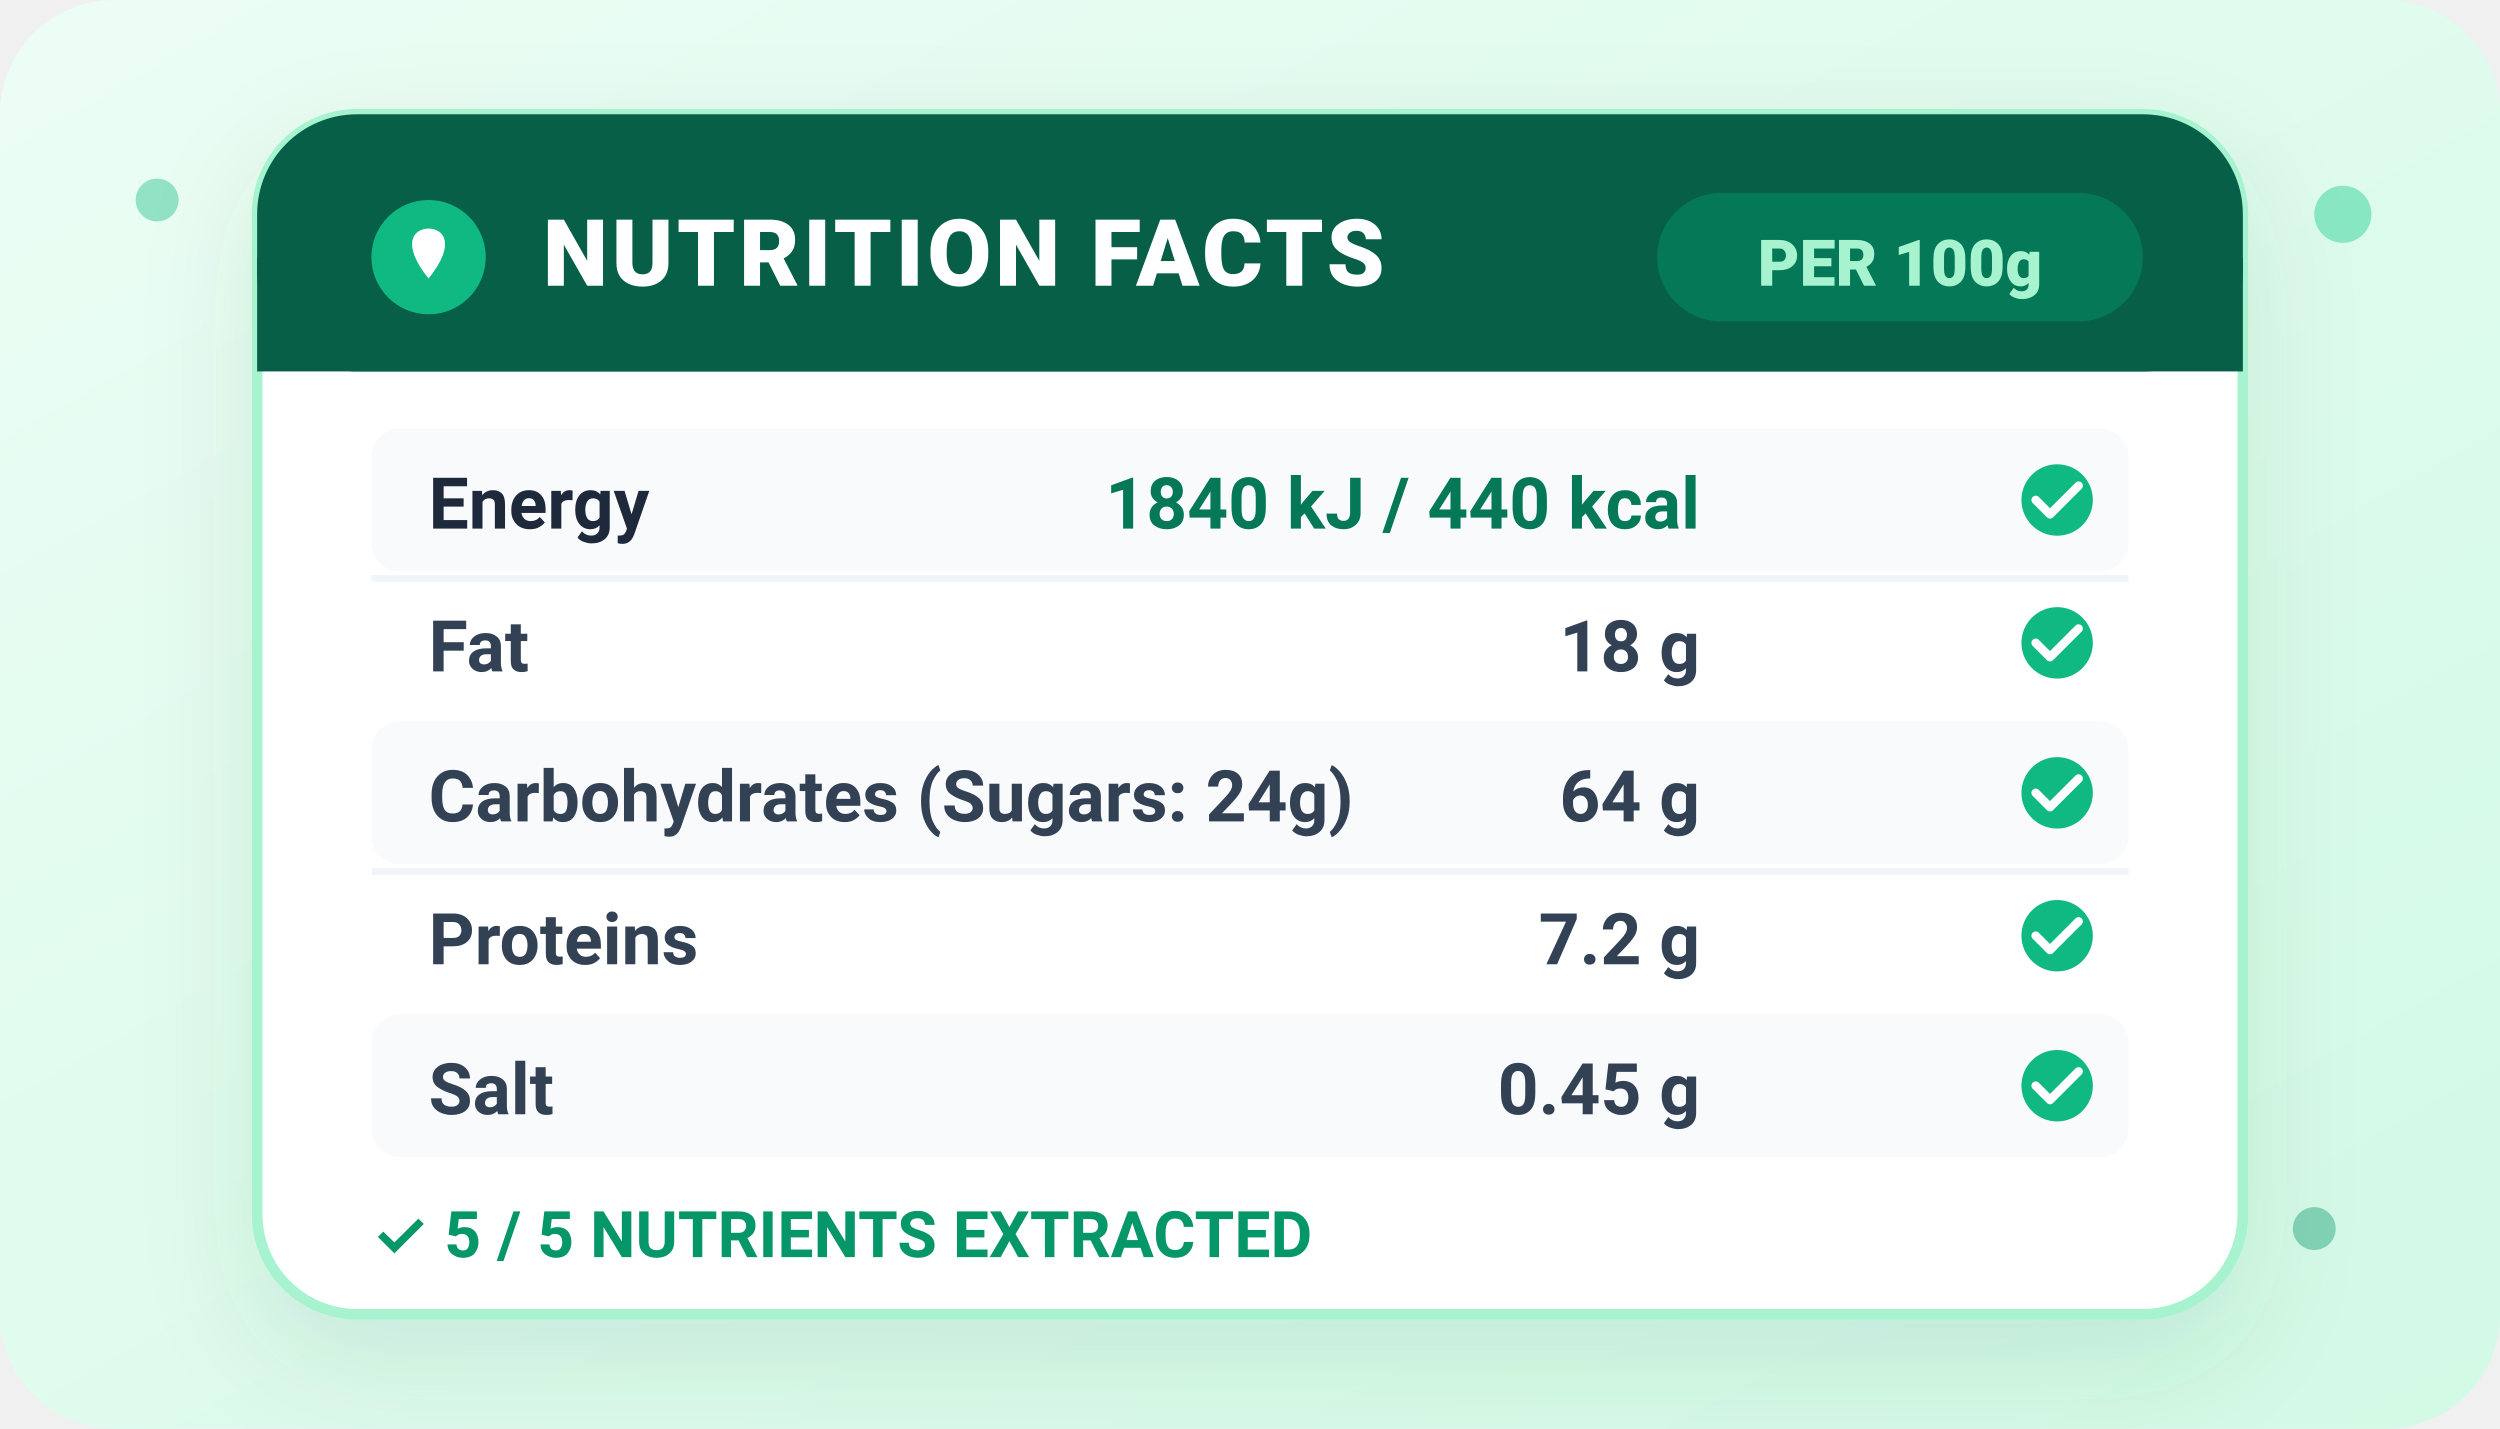
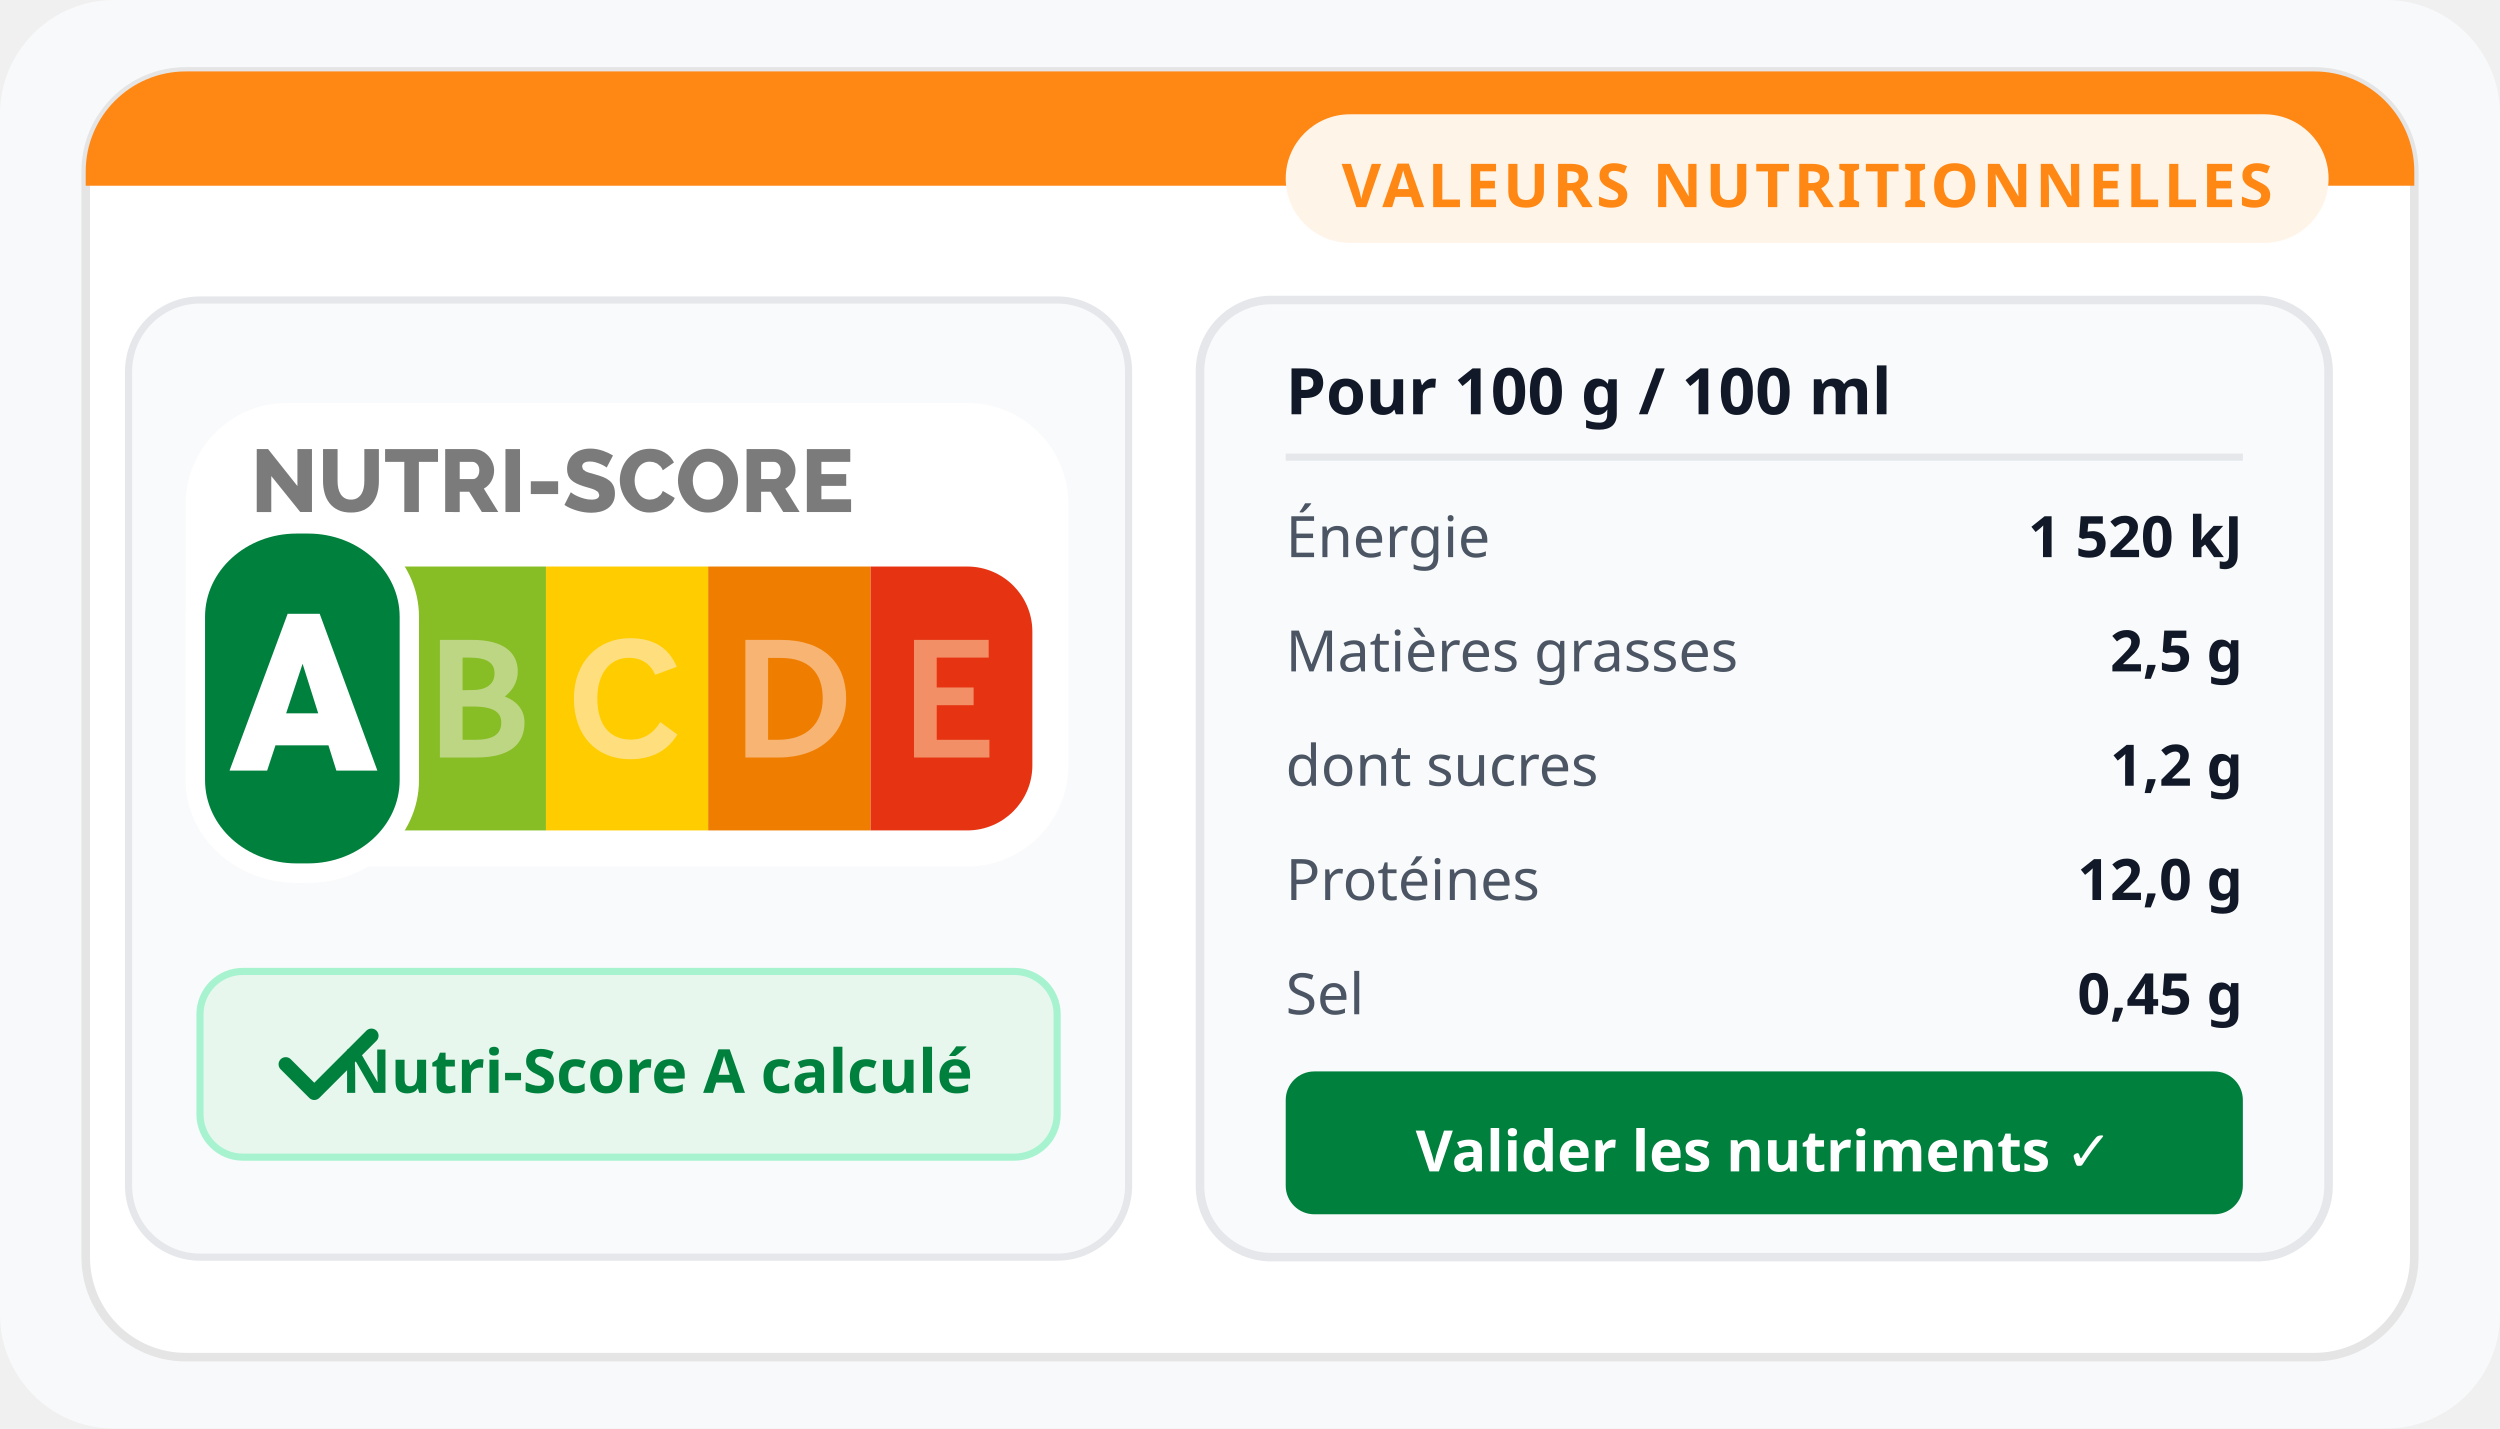
<svg xmlns="http://www.w3.org/2000/svg" viewBox="0 0 350 200" width="100%" height="100%">
-   <defs>
-     <linearGradient id="nuBgGrad" x1="0%" y1="0%" x2="100%" y2="100%">
-       <stop offset="0%" stop-color="#ecfdf5" />
-       <stop offset="100%" stop-color="#d1fae5" />
-     </linearGradient>
-     <linearGradient id="nuEmerald" x1="0%" y1="0%" x2="100%" y2="100%">
-       <stop offset="0%" stop-color="#10b981" />
-       <stop offset="100%" stop-color="#059669" />
-     </linearGradient>
-     <linearGradient id="nuBlue" x1="0%" y1="0%" x2="100%" y2="100%">
-       <stop offset="0%" stop-color="#3b82f6" />
-       <stop offset="100%" stop-color="#1d4ed8" />
-     </linearGradient>
-     <filter id="nuShadow" x="-10%" y="-10%" width="120%" height="120%">
-       <feDropShadow dx="0" dy="6" stdDeviation="8" flood-color="#064e3b" flood-opacity="0.1" />
-     </filter>
-   </defs>
-   <rect width="350" height="200" rx="16" fill="url(#nuBgGrad)" />
-   <g filter="url(#nuShadow)">
-     <rect x="36" y="16" width="278" height="168" rx="14" fill="#ffffff" stroke="#a7f3d0" stroke-width="1.5" />
+   <rect width="350" height="200" rx="16" fill="#F8F9FA" />
+   <rect x="12" y="10" width="326" height="180" rx="14" fill="#FFFFFF" stroke="#E5E5E5" stroke-width="1.2" />
+   <path d="M 12 24 A 14 14 0 0 1 26 10 L 324 10 A 14 14 0 0 1 338 24 L 338 26 L 12 26 Z" fill="#FF8714" />
+   <rect x="180" y="16" width="146" height="18" rx="9" fill="#FFF4E8" />
+   <text x="253" y="29" font-family="Plus Jakarta Sans, sans-serif" font-size="8.5" font-weight="700" fill="#FF8714" text-anchor="middle" letter-spacing="0.5">VALEURS NUTRITIONNELLES</text>
+   <g transform="translate(18, 42)">
+     <rect width="140" height="134" rx="10" fill="#F9FAFB" stroke="#E5E7EB" stroke-width="1" />
+     <svg x="8" y="14" width="124" height="68" viewBox="0 0 240 130">
+       <defs id="nutri_defs2029">
+         <clipPath id="nutri_clipPath1836" clipPathUnits="userSpaceOnUse">
+           <path id="nutri_path1838" stroke-width="1" d="M-576.406-131.683h841.89v595.276h-841.89z" />
+         </clipPath>
+         <clipPath id="nutri_clipPath1817" clipPathUnits="userSpaceOnUse">
+           <path id="nutri_path1819" stroke-width="1" d="M-480.445-91.617h841.89V503.66h-841.89z" />
+         </clipPath>
+         <clipPath id="nutri_clipPath1872" clipPathUnits="userSpaceOnUse">
+           <path id="nutri_path1874" stroke-width="1" d="M-488.313-132.237h841.89v595.276h-841.89z" />
+         </clipPath>
+         <clipPath id="nutri_clipPath1878" clipPathUnits="userSpaceOnUse">
+           <path id="nutri_path1880" stroke-width="1" d="M-519.714-136.177h841.89V459.1h-841.89z" />
+         </clipPath>
+         <clipPath id="nutri_clipPath1886" clipPathUnits="userSpaceOnUse">
+           <path id="nutri_path1888" stroke-width="1" d="M-521.325-134.642h841.89v595.276h-841.89z" />
+         </clipPath>
+         <clipPath id="nutri_clipPath1892" clipPathUnits="userSpaceOnUse">
+           <path id="nutri_path1894" stroke-width="1" d="M-532.144-130.648h841.89v595.276h-841.89z" />
+         </clipPath>
+         <clipPath id="nutri_clipPath1898" clipPathUnits="userSpaceOnUse">
+           <path id="nutri_path1900" stroke-width="1" d="M-500.02-102.749h841.89v595.276h-841.89z" />
+         </clipPath>
+         <clipPath id="nutri_clipPath1904" clipPathUnits="userSpaceOnUse">
+           <path id="nutri_path1906" stroke-width="1" d="M-522.55-115.224h841.89v595.276h-841.89z" />
+         </clipPath>
+         <clipPath id="nutri_clipPath1910" clipPathUnits="userSpaceOnUse">
+           <path id="nutri_path1912" stroke-width="1" d="M-561.373-85.195h841.89v595.276h-841.89z" />
+         </clipPath>
+         <clipPath id="nutri_clipPath1916" clipPathUnits="userSpaceOnUse">
+           <path id="nutri_path1918" stroke-width="1" d="M-562.786-87.568h841.89v595.276h-841.89z" />
+         </clipPath>
+         <clipPath id="nutri_clipPath1593" clipPathUnits="userSpaceOnUse">
+           <path id="nutri_path1595" stroke-width="1" d="M-503.056-291.81h841.89v595.277h-841.89z" />
+         </clipPath>
+         <clipPath id="nutri_clipPath1929" clipPathUnits="userSpaceOnUse">
+           <path id="nutri_path1931" stroke-width="1" d="M-503.055-239.322h841.89v595.276h-841.89z" />
+         </clipPath>
+         <clipPath id="nutri_clipPath1605" clipPathUnits="userSpaceOnUse">
+           <path id="nutri_path1607" stroke-width="1" d="M-427.382-279.942h841.89v595.276h-841.89z" />
+         </clipPath>
+         <clipPath id="nutri_clipPath1618" clipPathUnits="userSpaceOnUse">
+           <path id="nutri_path1620" stroke-width="1" d="M-458.785-283.881h841.89v595.276h-841.89z" />
+         </clipPath>
+         <clipPath id="nutri_clipPath1611" clipPathUnits="userSpaceOnUse">
+           <path id="nutri_path1613" stroke-width="1" d="M-460.394-282.347h841.89v595.276h-841.89z" />
+         </clipPath>
+         <clipPath id="nutri_clipPath1599" clipPathUnits="userSpaceOnUse">
+           <path id="nutri_path1601" stroke-width="1" d="M-471.214-278.353h841.89v595.276h-841.89z" />
+         </clipPath>
+         <clipPath id="nutri_clipPath1624" clipPathUnits="userSpaceOnUse">
+           <path id="nutri_path1626" stroke-width="1" d="M-441.091-250.452h841.89v595.276h-841.89z" />
+         </clipPath>
+         <clipPath id="nutri_clipPath1630" clipPathUnits="userSpaceOnUse">
+           <path id="nutri_path1632" stroke-width="1" d="M-461.62-262.929h841.89v595.276h-841.89z" />
+         </clipPath>
+         <clipPath id="nutri_clipPath1636" clipPathUnits="userSpaceOnUse">
+           <path id="nutri_path1638" stroke-width="1" d="M-478.601-250.452h841.89v595.276h-841.89z" />
+         </clipPath>
+         <clipPath id="nutri_clipPath1642" clipPathUnits="userSpaceOnUse">
+           <path id="nutri_path1644" stroke-width="1" d="M-420.708-232.9h841.89v595.276h-841.89z" />
+         </clipPath>
+         <clipPath id="nutri_clipPath1922" clipPathUnits="userSpaceOnUse">
+           <path id="nutri_path1924" stroke-width="1" d="M-422.121-235.273h841.89v595.276h-841.89z" />
+         </clipPath>
+       </defs>
+       <g id="layer1">
+         <g id="nutri_g2543" fill-opacity="1" fill-rule="nonzero" stroke="none">
+           <path id="nutri_path126" fill="#fff" d="M211.77-.003H27.413C12.299-.003 0 12.296 0 27.407v70.77l.005.008v4.023c0 15.324 13.476 27.79 30.04 27.79h3.119c5.958 0 11.501-1.633 16.175-4.41h162.43c15.113 0 27.409-12.296 27.409-27.412V27.408c0-15.112-12.296-27.41-27.408-27.41" clip-path="url(#nutri_clipPath1593)" />
+           <path id="nutri_path130" fill="#e63312" d="M211.768 115.826h-26.252V44.318h26.252a17.647 17.647 0 0 1 17.647 17.647v36.211a17.647 17.647 0 0 1-17.647 17.65" clip-path="url(#nutri_clipPath1929)" />
+           <path id="nutri_path134" fill="#f28f66" d="M217.582 64.192h-20.236v31.874h20.428v-4.801H203.5v-9.38h9.999v-4.803h-10v-8.084h14.084z" />
+           <path id="nutri_path138" fill="#7c7b7b" d="M23.185 19.799v9.754h-3.94V12.497h3.074l7.951 10.018V12.497h3.94V29.55h-3.172z" />
+           <path id="nutri_path150" fill="#7c7b7b" d="M44.775 26.187c.674 0 1.24-.139 1.706-.419.464-.28.841-.653 1.13-1.117.287-.465.492-.997.611-1.597.122-.6.181-1.214.181-1.839v-8.718h3.94v8.718a11.894 11.894 0 0 1-.444 3.315 7.67 7.67 0 0 1-1.37 2.692 6.422 6.422 0 0 1-2.355 1.814c-.951.437-2.086.658-3.399.658-1.359 0-2.52-.23-3.482-.695a6.422 6.422 0 0 1-2.341-1.86 7.71 7.71 0 0 1-1.322-2.704 12.15 12.15 0 0 1-.422-3.22v-8.718h3.942v8.718c0 .656.062 1.283.192 1.876.128.59.337 1.121.624 1.585.29.465.66.832 1.117 1.103.454.274 1.022.408 1.692.408" clip-path="url(#nutri_clipPath1605)" />
+           <path id="nutri_path154" fill="#7c7b7b" d="M68.364 15.957h-5.186V29.55h-3.942V15.957h-5.212v-3.46h14.34z" />
+           <path id="nutri_path166" fill="#7c7b7b" d="M70.31 29.55V12.497h7.684a4.965 4.965 0 0 1 2.224.507c.68.333 1.267.775 1.766 1.32.494.543.882 1.16 1.163 1.849.282.688.421 1.384.421 2.09a5.991 5.991 0 0 1-.746 2.906 5.208 5.208 0 0 1-2.041 2.041l3.917 6.34h-4.444l-3.436-5.499h-2.569v5.5zm3.939-8.935h3.601c.466 0 .865-.218 1.203-.66.335-.441.503-1.004.503-1.692 0-.706-.192-1.265-.574-1.684-.386-.415-.803-.622-1.25-.622h-3.483z" />
+           <path id="nutri_path168" fill="#7c7b7b" d="M86.642 12.497h3.94V29.55h-3.94z" />
+           <path id="nutri_path170" fill="#7c7b7b" d="M93.512 21.215h7.399v3.46h-7.4z" />
+           <path id="nutri_path182" fill="#7c7b7b" d="M114.074 17.495l-.53-.362a10.725 10.725 0 0 0-2.497-1.057 5.68 5.68 0 0 0-1.536-.214c-.675 0-1.19.119-1.552.36a1.185 1.185 0 0 0-.538 1.057l.24.721.685.514a6.201 6.201 0 0 0 1.103.422c.441.128.949.273 1.527.432.817.225 1.551.468 2.209.733a6.108 6.108 0 0 1 1.682.984c.463.393.82.87 1.068 1.43.247.56.373 1.234.373 2.017 0 .96-.181 1.772-.541 2.436a4.55 4.55 0 0 1-1.43 1.611 6.042 6.042 0 0 1-2.052.89 10.26 10.26 0 0 1-2.39.276 13.622 13.622 0 0 1-3.82-.565 15.756 15.756 0 0 1-1.825-.66 9.96 9.96 0 0 1-1.635-.89l1.73-3.435.649.456c.35.228.783.45 1.297.673.512.225 1.088.426 1.728.6a7.311 7.311 0 0 0 1.946.265c1.395 0 2.09-.425 2.09-1.273l-.311-.792-.865-.563a9.249 9.249 0 0 0-1.298-.47l-1.633-.48a14.18 14.18 0 0 1-2.04-.782 5.612 5.612 0 0 1-1.444-.971 3.497 3.497 0 0 1-.852-1.273 4.705 4.705 0 0 1-.274-1.682c0-.898.166-1.688.504-2.377a5.154 5.154 0 0 1 1.368-1.743 5.917 5.917 0 0 1 2.006-1.068c.759-.24 1.562-.36 2.414-.36.609 0 1.2.055 1.776.166.579.114 1.126.258 1.647.432a14.163 14.163 0 0 1 2.725 1.274z" clip-path="url(#nutri_clipPath1618)" />
+           <path id="nutri_path186" fill="#7c7b7b" d="M117.625 20.88a8.89 8.89 0 0 1 .554-3.063 8.39 8.39 0 0 1 1.609-2.725 8.125 8.125 0 0 1 2.582-1.947c1.017-.496 2.173-.743 3.469-.743 1.522 0 2.844.344 3.965 1.032a6.494 6.494 0 0 1 2.498 2.69l-3.027 2.112a3.614 3.614 0 0 0-.671-1.116l-.89-.72-.997-.384-.973-.108a3.509 3.509 0 0 0-1.825.457 4.038 4.038 0 0 0-1.274 1.176 5.248 5.248 0 0 0-.754 1.633 6.845 6.845 0 0 0-.254 1.85c0 .673.1 1.321.3 1.946.199.624.481 1.176.84 1.657.36.479.797.86 1.31 1.141.511.28 1.08.42 1.705.42l.998-.13.995-.411.867-.72c.254-.295.464-.662.623-1.092l3.241 1.895a5.113 5.113 0 0 1-1.116 1.684 6.894 6.894 0 0 1-1.669 1.247 8.569 8.569 0 0 1-4.036 1.033 7.062 7.062 0 0 1-3.255-.755 8.35 8.35 0 0 1-2.546-2.006 9.52 9.52 0 0 1-1.666-2.833 8.997 8.997 0 0 1-.603-3.22" clip-path="url(#nutri_clipPath1611)" />
+           <path id="nutri_path190" fill="#7c7b7b" d="M141.502 29.694c-1.218 0-2.321-.247-3.314-.744a8.275 8.275 0 0 1-2.558-1.957 8.836 8.836 0 0 1-1.657-2.776 9.017 9.017 0 0 1 .022-6.46c.41-1.039.977-1.96 1.706-2.751a8.314 8.314 0 0 1 2.595-1.896c1-.472 2.092-.708 3.279-.708 1.214 0 2.321.247 3.312.743a8.24 8.24 0 0 1 2.56 1.97 8.91 8.91 0 0 1 1.644 2.786 9.104 9.104 0 0 1 .576 3.171 8.791 8.791 0 0 1-.611 3.242 8.893 8.893 0 0 1-1.693 2.752 8.289 8.289 0 0 1-2.582 1.908 7.472 7.472 0 0 1-3.279.72m-4.109-8.644c0 .655.093 1.29.278 1.907.183.617.448 1.165.79 1.648a3.928 3.928 0 0 0 1.3 1.152c.519.287 1.117.43 1.787.43.689 0 1.291-.152 1.803-.457.512-.302.94-.7 1.287-1.187a5.284 5.284 0 0 0 .768-1.657 7.26 7.26 0 0 0 .251-1.885c0-.657-.094-1.295-.278-1.91a5.131 5.131 0 0 0-.803-1.634 4.034 4.034 0 0 0-1.297-1.13c-.512-.28-1.097-.419-1.753-.419a3.53 3.53 0 0 0-1.8.444 4.094 4.094 0 0 0-1.287 1.165 5.34 5.34 0 0 0-.781 1.644 6.923 6.923 0 0 0-.265 1.889" clip-path="url(#nutri_clipPath1599)" />
+           <path id="nutri_path194" fill="#7c7b7b" d="M151.975 29.55V12.497h7.684c.801 0 1.54.17 2.225.507a5.904 5.904 0 0 1 1.765 1.32c.495.543.883 1.16 1.163 1.849a5.539 5.539 0 0 1 .422 2.09 6.08 6.08 0 0 1-.192 1.525 6.029 6.029 0 0 1-.552 1.381 5.274 5.274 0 0 1-2.043 2.041l3.914 6.34h-4.442l-3.438-5.499h-2.569v5.5zm3.937-8.935h3.604c.463 0 .863-.218 1.2-.66.338-.441.504-1.004.504-1.692 0-.706-.192-1.265-.574-1.684-.386-.415-.803-.622-1.25-.622h-3.484z" />
+           <path id="nutri_path198" fill="#7c7b7b" d="M180.293 26.092v3.458h-11.985V12.497h11.768v3.46h-7.83v3.314h6.727v3.193h-6.726v3.628z" />
+           <path id="nutri_path200" fill="#87bd25" d="M97.614 115.826h-43.95V44.318h43.95z" />
+           <path id="nutri_path202" fill="#fc0" d="M141.566 115.826H97.614V44.318h43.952z" />
+           <path id="nutri_path204" fill="#ef7d00" d="M185.516 115.826h-43.95V44.318h43.95z" />
+           <path id="nutri_path216" fill="#bdd684" d="M75.028 91.265v-9.008h3.028c5.622.044 7.452 1.708 7.452 4.343 0 3.277-2.406 4.665-7.068 4.665zm0-13.444v-8.823h1.827c4.855 0 6.823 1.433 6.823 4.297 0 2.633-1.873 4.433-5.814 4.48zm2.597-13.627h-8.752v31.873h9.856c9.277 0 13.075-3.741 13.075-9.467 0-3.145-1.73-5.637-5.336-7.069 2.068-1.617 3.509-3.88 3.509-6.79 0-4.714-3.317-8.547-12.352-8.547" clip-path="url(#nutri_clipPath1624)" />
+           <path id="nutri_path220" fill="#ffdf7d" d="M120.33 63.73c-8.555 0-15.142 6.376-15.142 16.353 0 10.027 6.06 16.447 15.237 16.447 5.915 0 10.145-2.31 12.786-6.7l-4.614-3.372c-1.874 3.05-4.469 4.76-7.931 4.76-5.866 0-9.134-4.067-9.134-11.181 0-6.652 3.368-10.992 8.558-10.992 3.414 0 5.914 1.708 7.115 4.619l5.863-2.172c-1.922-4.48-5.43-7.761-12.737-7.761" clip-path="url(#nutri_clipPath1630)" />
+           <path id="nutri_path224" fill="#f8b472" d="M157.804 91.265V69.09h3.462c7.642 0 11.345 4.065 11.345 11.04 0 6.376-3.992 11.134-12.113 11.134zm3.51-27.07h-9.663v31.872h8.99c11.392 0 18.314-6.788 18.314-15.936 0-9.976-6.441-15.937-17.64-15.937" clip-path="url(#nutri_clipPath1636)" />
+           <path id="nutri_path228" fill="#fff" d="M30.048 129.998C13.48 129.998.005 117.532.005 102.21V57.936c0-15.324 13.476-27.79 30.043-27.79h3.118c16.566 0 30.043 12.466 30.043 27.79v44.274c0 15.322-13.477 27.788-30.043 27.788z" clip-path="url(#nutri_clipPath1642)" />
+           <path id="nutri_path232" fill="#00803d" d="M33.166 124.761h-3.118c-13.702 0-24.809-10.096-24.809-22.55V57.935c0-12.455 11.107-22.551 24.809-22.551h3.118c13.7 0 24.806 10.096 24.806 22.55v44.275c0 12.455-11.107 22.551-24.806 22.551" clip-path="url(#nutri_clipPath1922)" />
+           <path id="nutri_path236" fill="#fff" d="M11.873 99.613L27.62 57.119h8.684l15.63 42.494H40.82l-2.14-6.837h-14.36l-2.256 6.837zm15.341-15.518H35.9l-4.228-13.428z" />
+         </g>
+       </g>
+     </svg>
+     <rect x="10" y="94" width="120" height="26" rx="6" fill="#E8F7EE" stroke="#A7F3D0" stroke-width="1" />
+     <path d="M 22 107 L 26 111 L 34 103" fill="none" stroke="#00803D" stroke-width="2" stroke-linecap="round" stroke-linejoin="round" />
+     <text x="74" y="111" font-family="Plus Jakarta Sans, sans-serif" font-size="8.5" font-weight="700" fill="#00803D" text-anchor="middle">Nutri-Score A calculé</text>
  </g>
-   <rect x="36" y="16" width="278" height="36" rx="14" fill="#065f46" />
-   <rect x="36" y="36" width="278" height="16" fill="#065f46" />
-   <g transform="translate(52, 28)">
-     <circle cx="8" cy="8" r="8" fill="#10b981" />
-     <path d="M8 4 C6 4 4 6 8 11 C12 6 10 4 8 4 Z" fill="#ffffff" />
-     <text x="24" y="12" font-family="-apple-system, BlinkMacSystemFont, 'Segoe UI', Roboto, sans-serif" font-size="13" font-weight="900" fill="#ffffff" letter-spacing="0.5">NUTRITION FACTS</text>
-     <rect x="180" y="-1" width="68" height="18" rx="9" fill="#047857" />
-     <text x="214" y="12" font-family="-apple-system, BlinkMacSystemFont, 'Segoe UI', Roboto, sans-serif" font-size="9" font-weight="800" fill="#a7f3d0" text-anchor="middle">PER 100g</text>
+   <g transform="translate(168, 42)">
+     <rect width="158" height="134" rx="10" fill="#F9FAFB" stroke="#E5E7EB" stroke-width="1.2" />
+     <text x="12" y="16" font-family="Plus Jakarta Sans, sans-serif" font-size="9" font-weight="700" fill="#111827">Pour 100 g / 100 ml</text>
+     <line x1="12" y1="22" x2="146" y2="22" stroke="#E5E7EB" stroke-width="1" />
+     <text x="12" y="36" font-family="Plus Jakarta Sans, sans-serif" font-size="8" font-weight="500" fill="#4B5563">Énergie</text>
+     <text x="146" y="36" font-family="Plus Jakarta Sans, sans-serif" font-size="8" font-weight="700" fill="#111827" text-anchor="end">1 520 kJ</text>
+     <text x="12" y="52" font-family="Plus Jakarta Sans, sans-serif" font-size="8" font-weight="500" fill="#4B5563">Matières grasses</text>
+     <text x="146" y="52" font-family="Plus Jakarta Sans, sans-serif" font-size="8" font-weight="700" fill="#111827" text-anchor="end">2,5 g</text>
+     <text x="12" y="68" font-family="Plus Jakarta Sans, sans-serif" font-size="8" font-weight="500" fill="#4B5563">dont sucres</text>
+     <text x="146" y="68" font-family="Plus Jakarta Sans, sans-serif" font-size="8" font-weight="700" fill="#111827" text-anchor="end">1,2 g</text>
+     <text x="12" y="84" font-family="Plus Jakarta Sans, sans-serif" font-size="8" font-weight="500" fill="#4B5563">Protéines</text>
+     <text x="146" y="84" font-family="Plus Jakarta Sans, sans-serif" font-size="8" font-weight="700" fill="#111827" text-anchor="end">12,0 g</text>
+     <text x="12" y="100" font-family="Plus Jakarta Sans, sans-serif" font-size="8" font-weight="500" fill="#4B5563">Sel</text>
+     <text x="146" y="100" font-family="Plus Jakarta Sans, sans-serif" font-size="8" font-weight="700" fill="#111827" text-anchor="end">0,45 g</text>
+     <g transform="translate(12, 108)">
+       <rect width="134" height="20" rx="4" fill="#00803D" />
+       <text x="67" y="14" font-family="Plus Jakarta Sans, sans-serif" font-size="8" font-weight="700" fill="#FFFFFF" text-anchor="middle">Valider les nutriments ✓</text>
+     </g>
  </g>
-   <g transform="translate(52, 60)">
-     <rect x="0" y="0" width="246" height="20" rx="4" fill="#f8fafc" />
-     <text x="8" y="14" font-family="-apple-system, BlinkMacSystemFont, 'Segoe UI', Roboto, sans-serif" font-size="10" font-weight="700" fill="#1e293b">Energy</text>
-     <text x="186" y="14" font-family="-apple-system, BlinkMacSystemFont, 'Segoe UI', Roboto, sans-serif" font-size="10" font-weight="700" fill="#047857" text-anchor="end">1840 kJ / 440 kcal</text>
-     <circle cx="236" cy="10" r="5" fill="#10b981" />
-     <path d="M233 10 L235 12 L239 8" stroke="#ffffff" stroke-width="1.2" stroke-linecap="round" stroke-linejoin="round" fill="none" />
-     <line x1="0" y1="21" x2="246" y2="21" stroke="#f1f5f9" stroke-width="1" />
-     <text x="8" y="34" font-family="-apple-system, BlinkMacSystemFont, 'Segoe UI', Roboto, sans-serif" font-size="10" font-weight="600" fill="#334155">Fat</text>
-     <text x="186" y="34" font-family="-apple-system, BlinkMacSystemFont, 'Segoe UI', Roboto, sans-serif" font-size="10" font-weight="600" fill="#334155" text-anchor="end">18 g</text>
-     <circle cx="236" cy="30" r="5" fill="#10b981" />
-     <path d="M233 30 L235 32 L239 28" stroke="#ffffff" stroke-width="1.2" stroke-linecap="round" stroke-linejoin="round" fill="none" />
-     <rect x="0" y="41" width="246" height="20" rx="4" fill="#f8fafc" />
-     <text x="8" y="55" font-family="-apple-system, BlinkMacSystemFont, 'Segoe UI', Roboto, sans-serif" font-size="10" font-weight="600" fill="#334155">Carbohydrates (Sugars: 24g)</text>
-     <text x="186" y="55" font-family="-apple-system, BlinkMacSystemFont, 'Segoe UI', Roboto, sans-serif" font-size="10" font-weight="600" fill="#334155" text-anchor="end">64 g</text>
-     <circle cx="236" cy="51" r="5" fill="#10b981" />
-     <path d="M233 51 L235 53 L239 49" stroke="#ffffff" stroke-width="1.2" stroke-linecap="round" stroke-linejoin="round" fill="none" />
-     <line x1="0" y1="62" x2="246" y2="62" stroke="#f1f5f9" stroke-width="1" />
-     <text x="8" y="75" font-family="-apple-system, BlinkMacSystemFont, 'Segoe UI', Roboto, sans-serif" font-size="10" font-weight="600" fill="#334155">Proteins</text>
-     <text x="186" y="75" font-family="-apple-system, BlinkMacSystemFont, 'Segoe UI', Roboto, sans-serif" font-size="10" font-weight="600" fill="#334155" text-anchor="end">7.2 g</text>
-     <circle cx="236" cy="71" r="5" fill="#10b981" />
-     <path d="M233 71 L235 73 L239 69" stroke="#ffffff" stroke-width="1.2" stroke-linecap="round" stroke-linejoin="round" fill="none" />
-     <rect x="0" y="82" width="246" height="20" rx="4" fill="#f8fafc" />
-     <text x="8" y="96" font-family="-apple-system, BlinkMacSystemFont, 'Segoe UI', Roboto, sans-serif" font-size="10" font-weight="600" fill="#334155">Salt</text>
-     <text x="186" y="96" font-family="-apple-system, BlinkMacSystemFont, 'Segoe UI', Roboto, sans-serif" font-size="10" font-weight="600" fill="#334155" text-anchor="end">0.45 g</text>
-     <circle cx="236" cy="92" r="5" fill="#10b981" />
-     <path d="M233 92 L235 94 L239 90" stroke="#ffffff" stroke-width="1.2" stroke-linecap="round" stroke-linejoin="round" fill="none" />
-   </g>
-   <g transform="translate(52, 166)">
-     <text x="0" y="10" font-family="-apple-system, BlinkMacSystemFont, 'Segoe UI', Roboto, sans-serif" font-size="9" font-weight="600" fill="#059669">✓ 5 / 5 NUTRIENTS EXTRACTED</text>
-   </g>
-   <circle cx="22" cy="28" r="3" fill="#10b981" opacity="0.4" />
-   <circle cx="328" cy="30" r="4" fill="#34d399" opacity="0.5" />
-   <circle cx="324" cy="172" r="3" fill="#059669" opacity="0.4" />
</svg>
